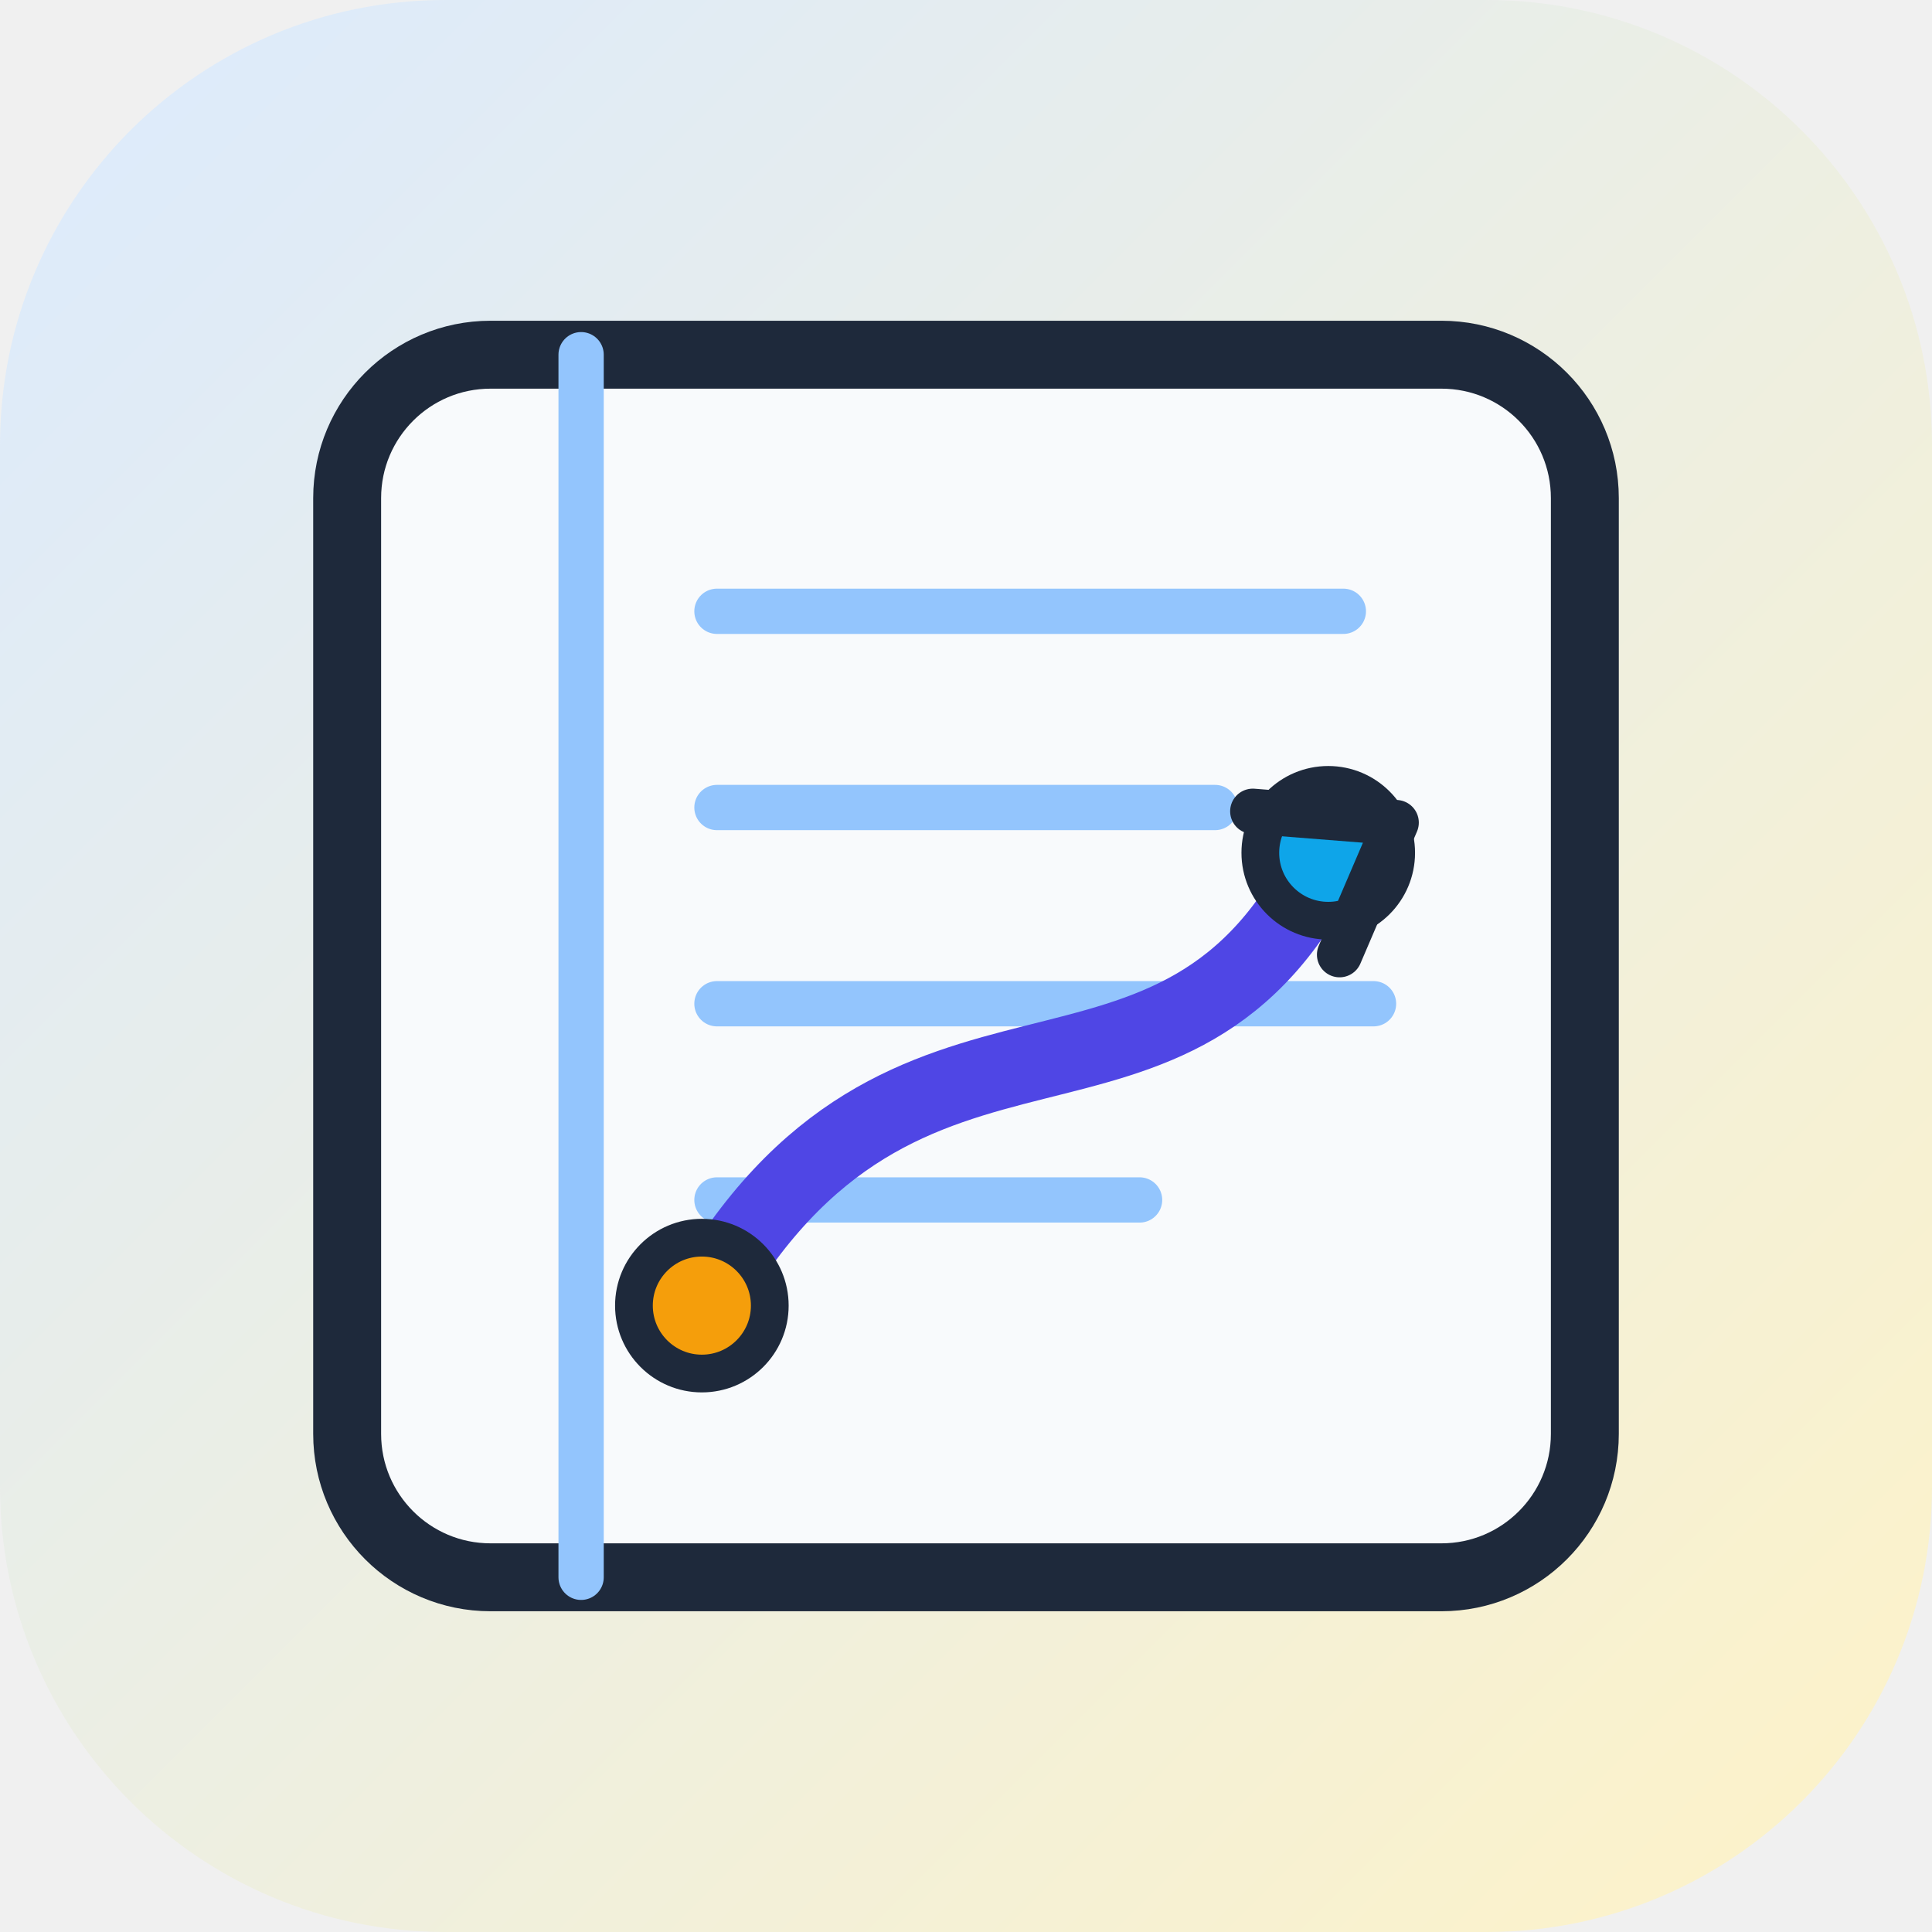
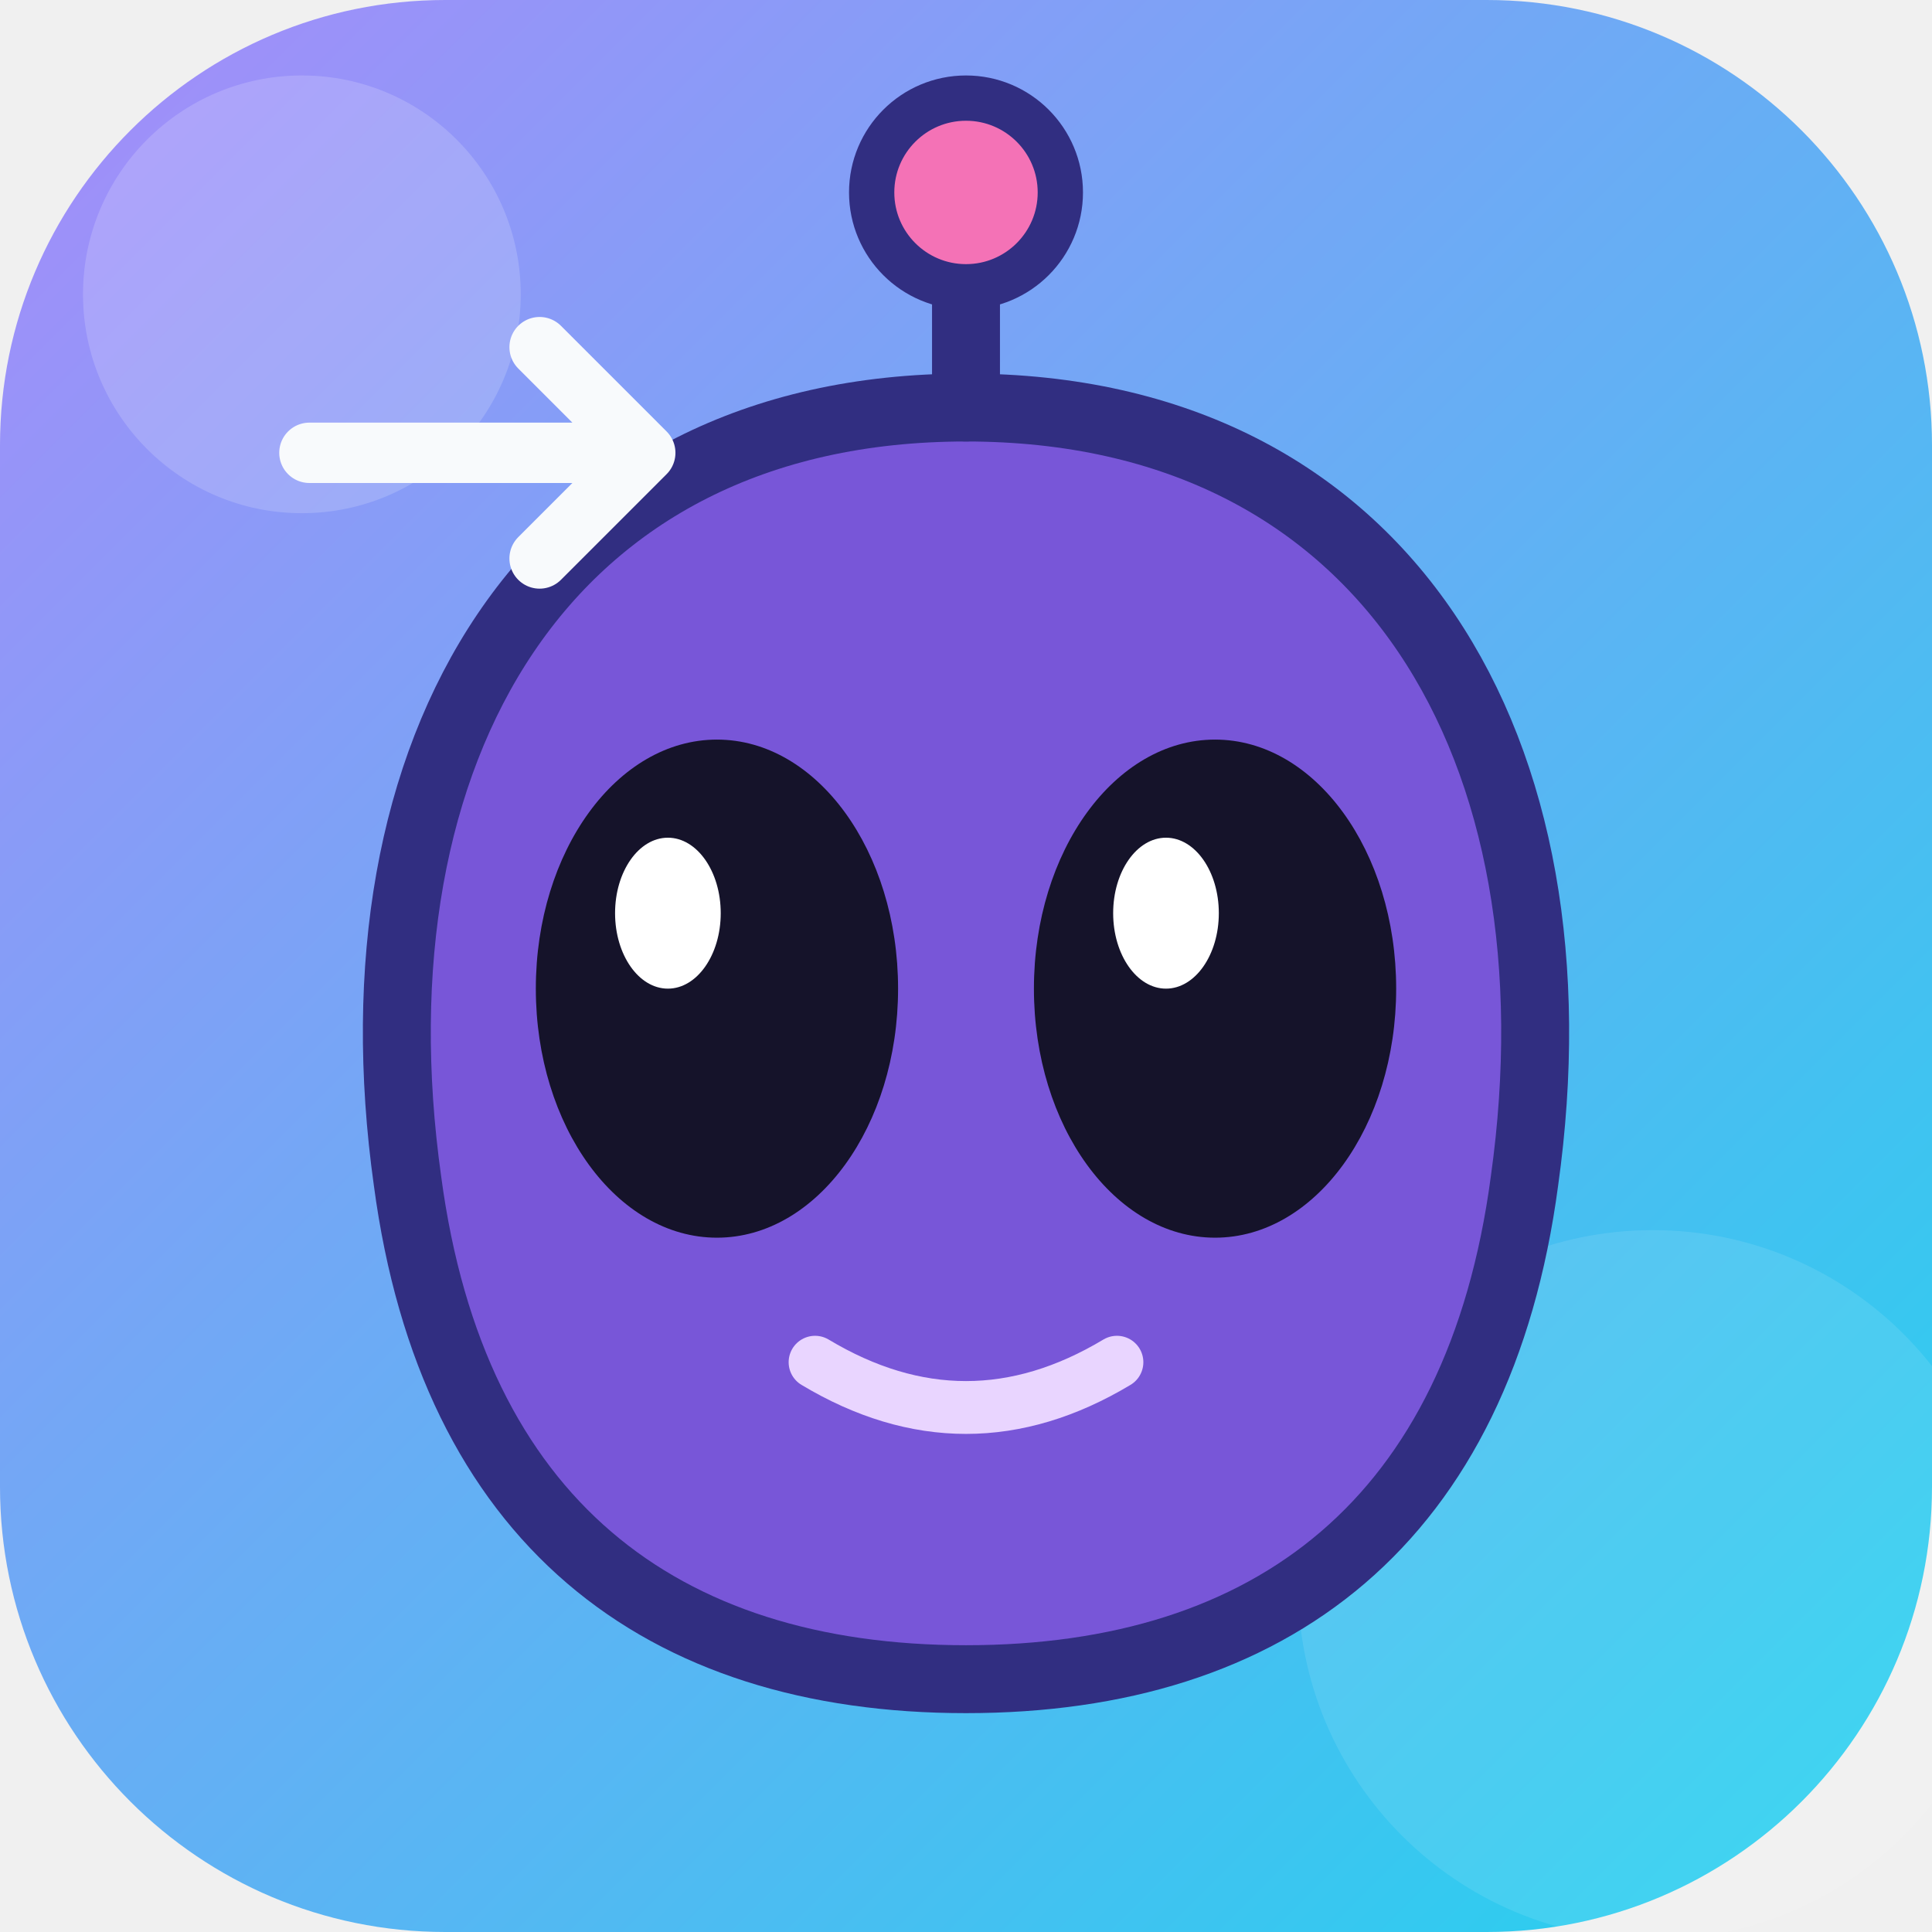
- <svg xmlns="http://www.w3.org/2000/svg" viewBox="0 0 512 512">
+ <svg xmlns="http://www.w3.org/2000/svg" viewBox="0 0 512 512" role="img">
  <defs>
-     <linearGradient id="bg" x2="1" y2="1">
-       <stop stop-color="#DBEAFE" />
-       <stop offset="1" stop-color="#FEF3C7" />
+     <linearGradient id="bg-3" x1="0" y1="0" x2="1" y2="1">
+       <stop stop-color="#A78BFA" />
+       <stop offset="1" stop-color="#22D3EE" />
    </linearGradient>
  </defs>
-   <rect width="512" height="512" rx="118" fill="url(#bg)" />
-   <rect x="92" y="94" width="328" height="324" rx="38" fill="#F8FAFC" stroke="#1E293B" stroke-width="18" />
-   <path d="M154 94v324M190 162h166M190 214h132M190 266h174M190 318h112" stroke="#93C5FD" stroke-width="12" stroke-linecap="round" />
-   <path d="M186 346c54-96 126-36 166-120" fill="none" stroke="#4F46E5" stroke-width="20" stroke-linecap="round" />
-   <circle cx="186" cy="346" r="18" fill="#F59E0B" stroke="#1E293B" stroke-width="10" />
-   <circle cx="352" cy="226" r="18" fill="#0EA5E9" stroke="#1E293B" stroke-width="10" />
-   <path d="m332 215 38 3-15 35" fill="none" stroke="#1E293B" stroke-width="12" stroke-linecap="round" stroke-linejoin="round" />
+   <rect width="512" height="512" rx="118" fill="url(#bg-3)" />
+   <circle cx="80" cy="78" r="58" fill="#fff" opacity=".17" />
+   <circle cx="438" cy="420" r="94" fill="#fff" opacity=".1" />
+   <path d="M256 108c112 0 164 91 148 205-12 90-67 132-148 132S120 403 108 313C92 199 144 108 256 108z" fill="#7856D8" stroke="#312E81" stroke-width="18" />
+   <path d="M256 108V63" stroke="#312E81" stroke-width="18" stroke-linecap="round" />
+   <circle cx="256" cy="51" r="25" fill="#F472B6" stroke="#312E81" stroke-width="12" />
+   <ellipse cx="190" cy="262" rx="48" ry="66" fill="#15132A" />
+   <ellipse cx="322" cy="262" rx="48" ry="66" fill="#15132A" />
+   <ellipse cx="177" cy="242" rx="14" ry="20" fill="#fff" />
+   <ellipse cx="309" cy="242" rx="14" ry="20" fill="#fff" />
+   <path d="M216 361q40 24 80 0" fill="none" stroke="#E9D5FF" stroke-width="14" stroke-linecap="round" />
+   <path d="M82 120h89l-28-28m28 28-28 28" fill="none" stroke="#F8FAFC" stroke-width="16" stroke-linecap="round" stroke-linejoin="round" />
</svg>
